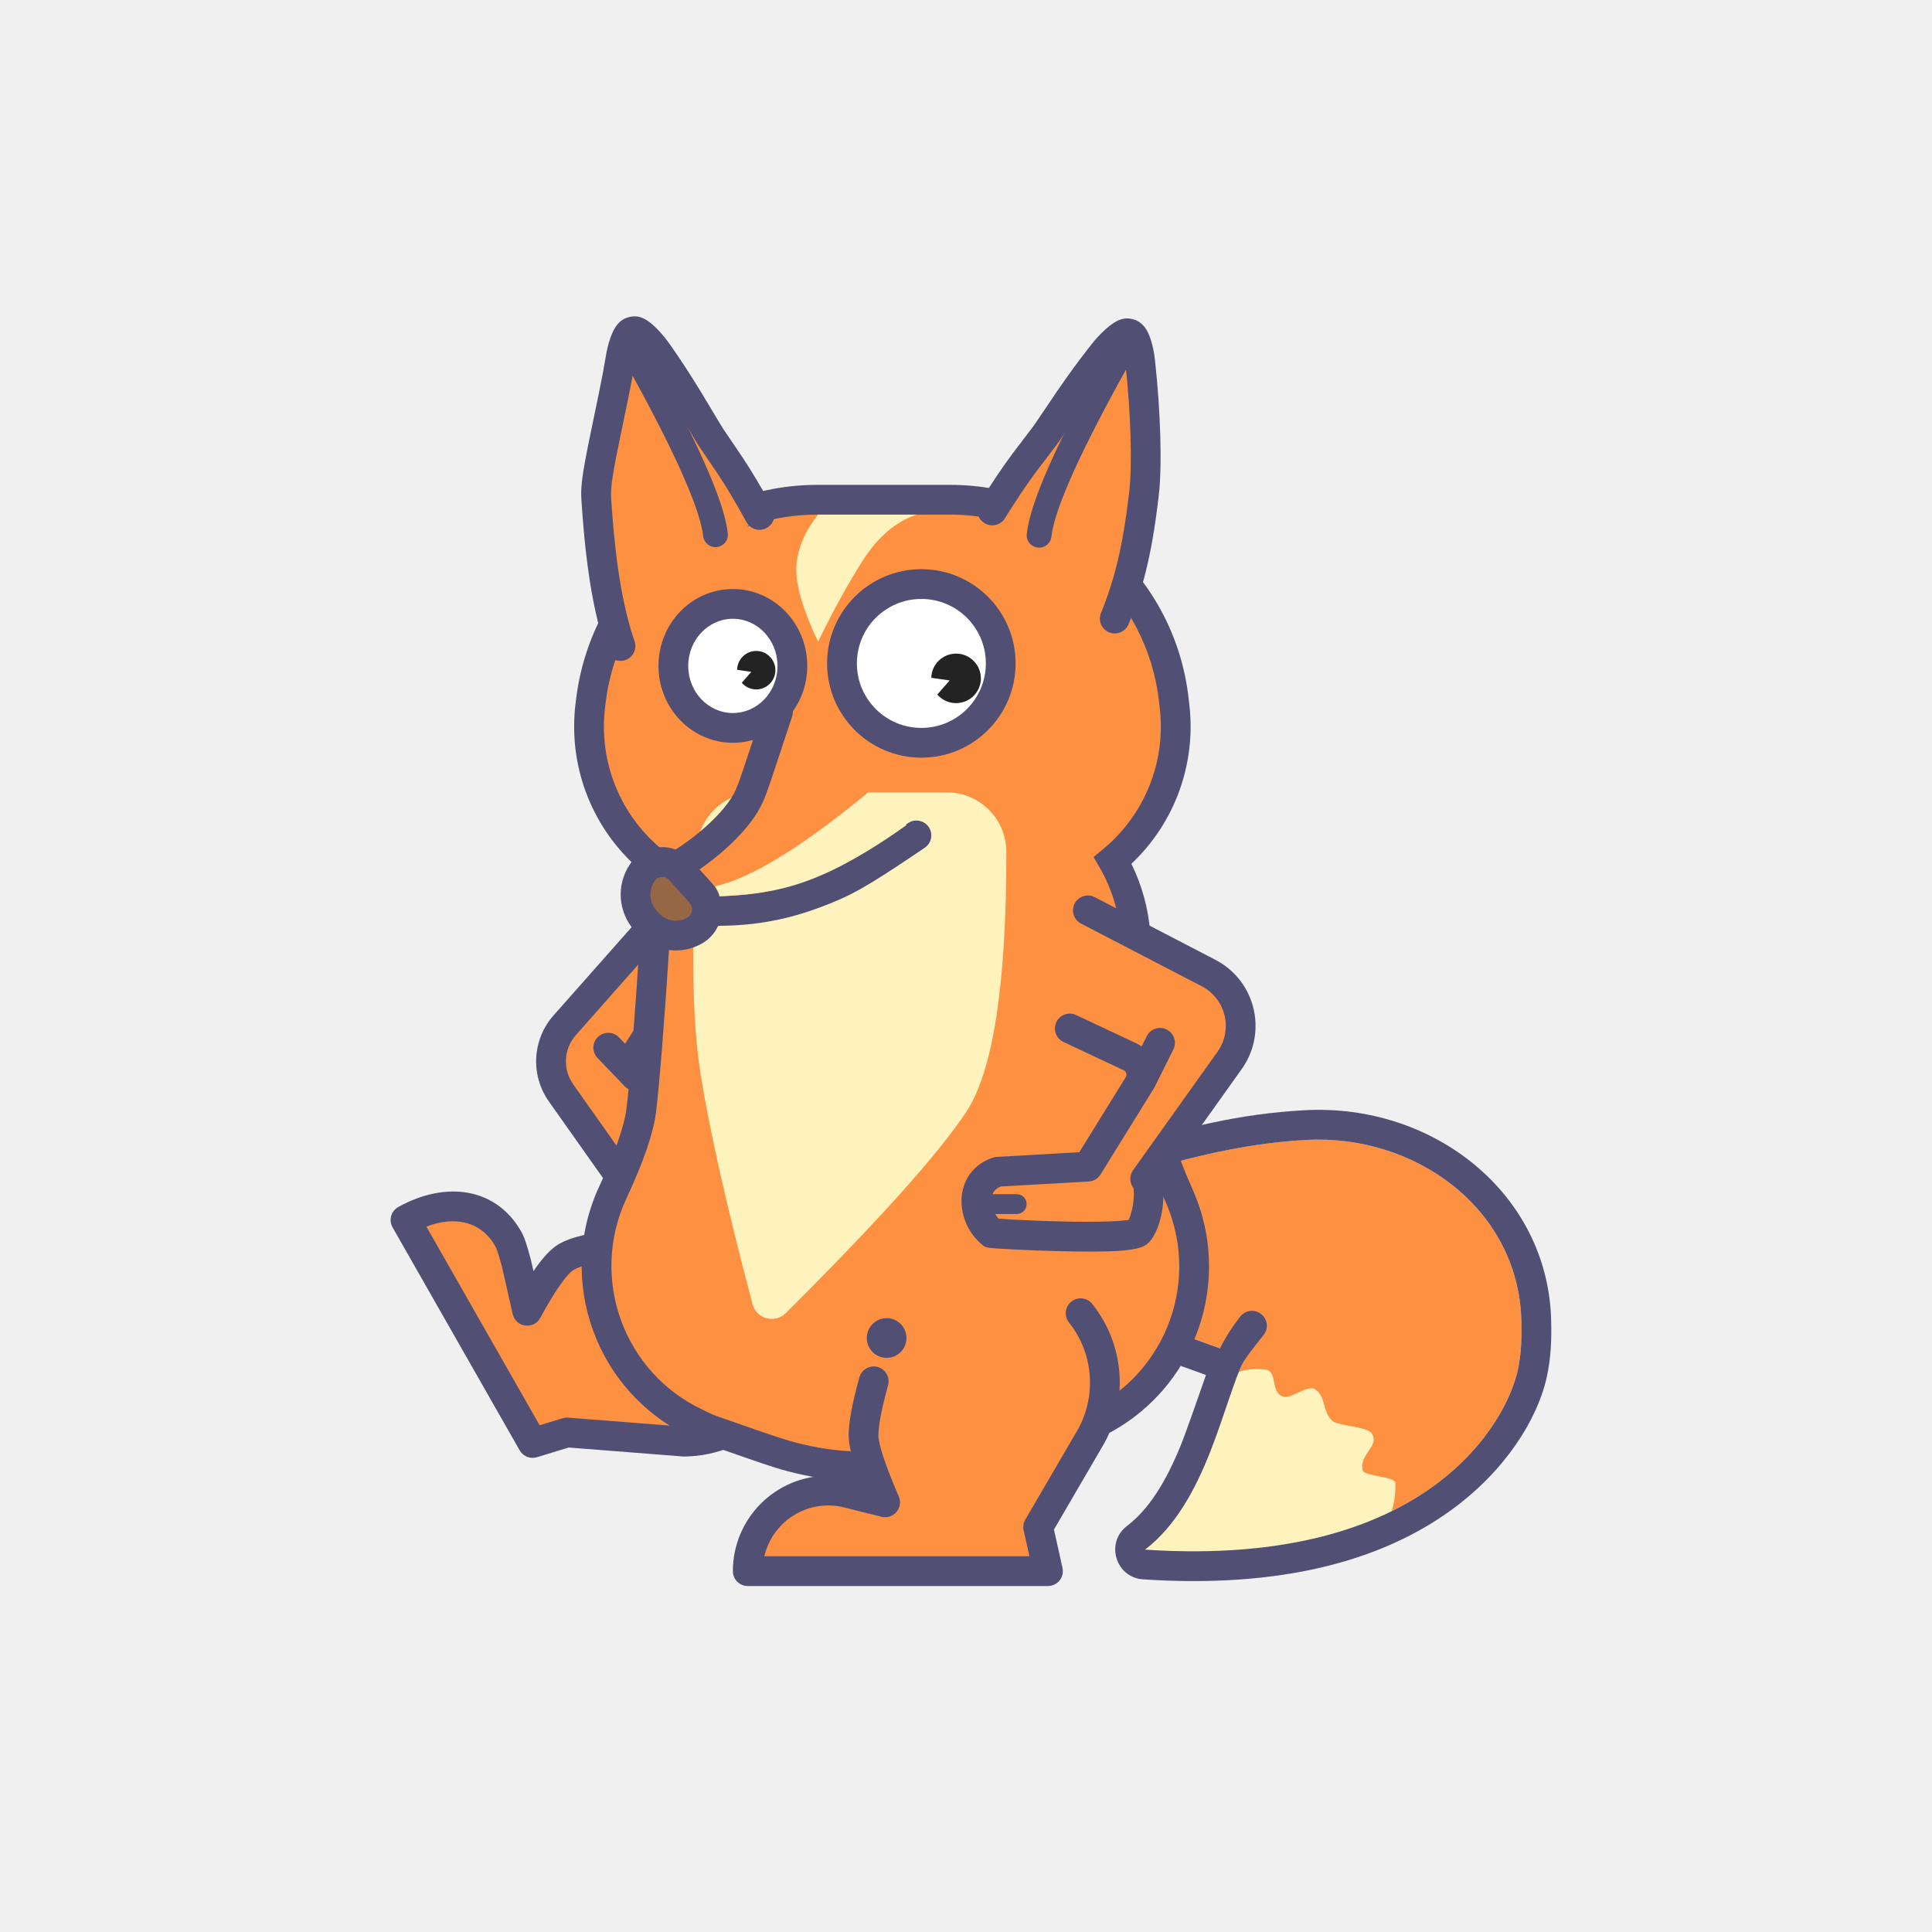
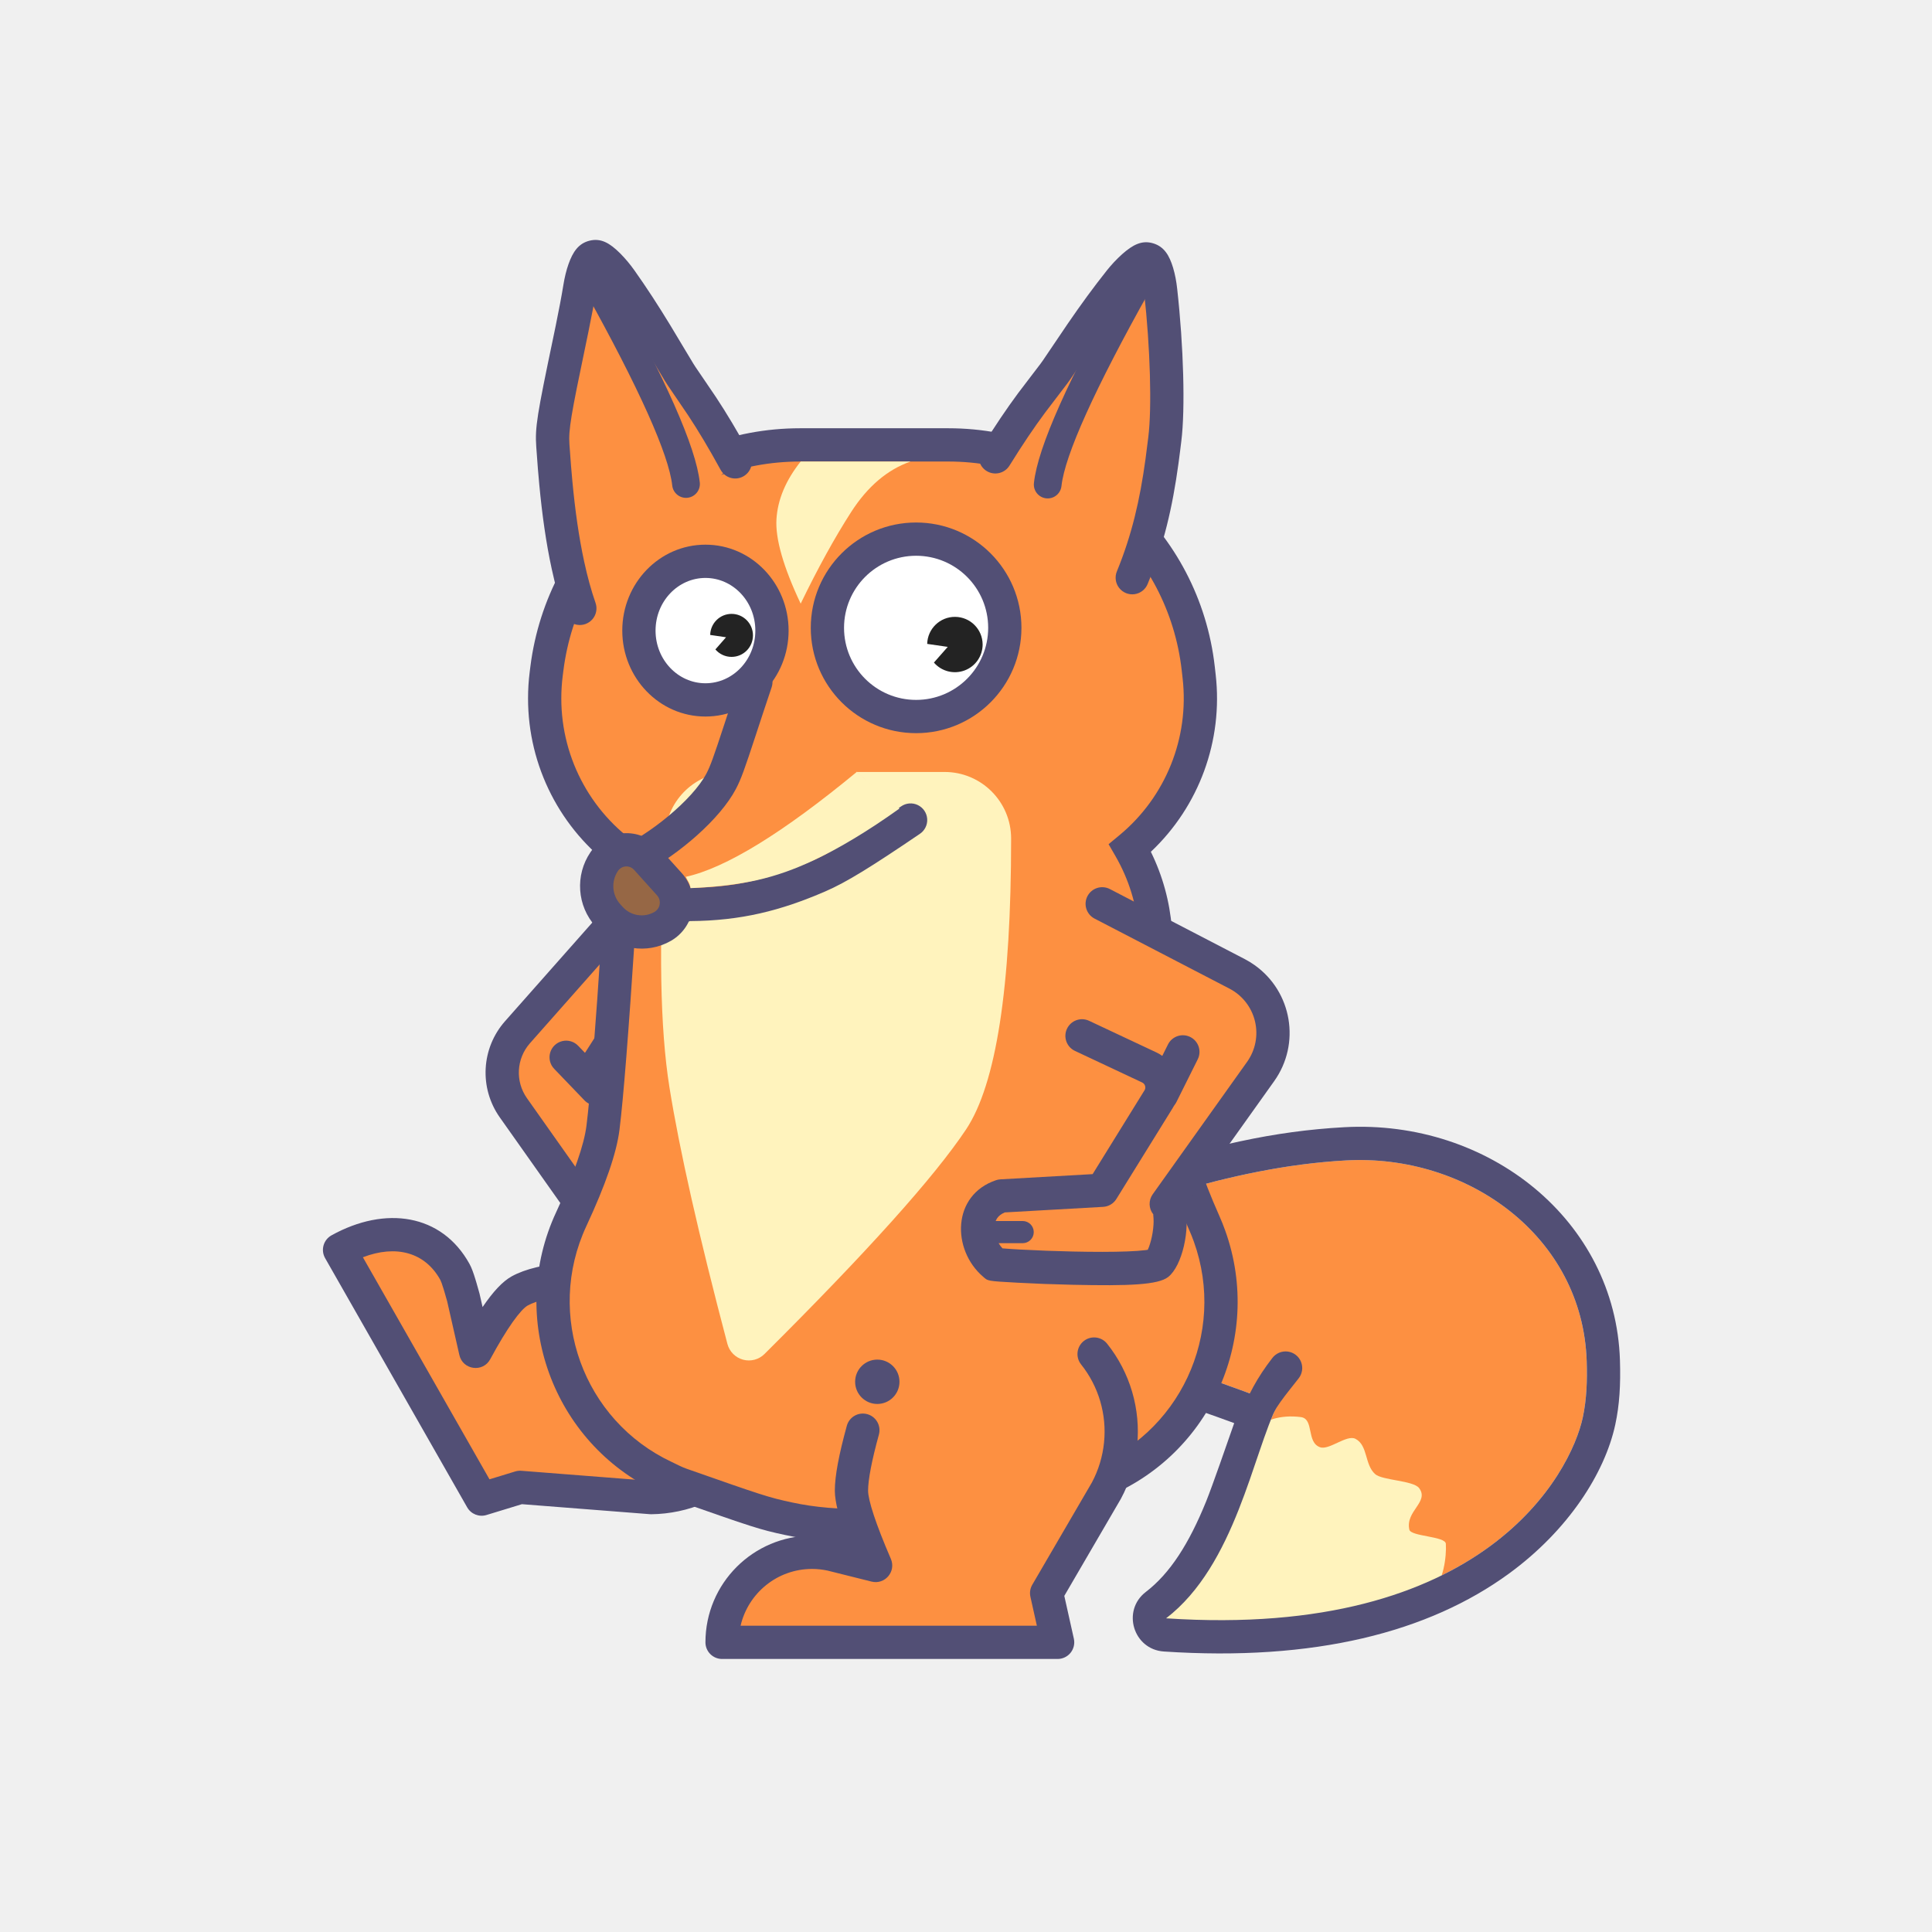
- <svg xmlns="http://www.w3.org/2000/svg" width="800px" height="800px" viewBox="25.6 25.6 972.8 972.8" class="icon" version="1.1">
+ <svg xmlns="http://www.w3.org/2000/svg" width="800px" height="800px" viewBox="76.8 76.8 870.4 870.4" class="icon" version="1.1">
  <path d="M541.971 633.791c39.397-10.917 86.59-31.177 141.235-34.207s106.653 34.204 108.429 90.499c0.267 8.512 0.022 17.041-1.776 25.373-5.365 24.881-44.097 99.962-187.717 90.419 31.234-23.952 39.122-74.247 50.278-96.371-14.483-6.194-51.297-18.884-110.45-38.065v-37.648z" fill="#FD9041" />
  <path d="M642.657 721.381c2.645-4.793 11.249-7.338 20.195-6.159 6.109 0.807 2.375 11.404 8.689 13.592 4.084 1.416 12.001-5.824 15.912-3.799 5.702 2.955 4.044 11.574 8.869 15.894 3.194 2.865 17.251 2.832 19.838 6.326 4.625 6.249-6.306 10.327-4.428 18.697 0.702 3.122 16.224 2.93 16.444 6.361 0.365 5.699-1.044 17.083-6.419 22.173-16.956 16.057-57.756 21.259-122.403 15.607 19.351-41.889 33.785-71.455 43.303-88.693z" fill="#FFF3BD" />
  <path d="M647.98 718.93c2.38-7.29 8.239-13.891 13.831-21.089a7.493 7.493 0 1 0-11.833-9.191c-6.616 8.512-11.411 17.273-14.351 26.274a7.493 7.493 0 0 0 4.798 9.448c3.931 1.281 6.271-1.509 7.555-5.442z" fill="#524F75" />
  <path d="M541.971 633.791v37.648c59.152 19.181 95.966 31.871 110.45 38.068-11.157 22.123-19.044 72.419-50.278 96.371 143.62 9.543 182.352-65.538 187.717-90.419 1.798-8.332 2.043-16.861 1.776-25.373-1.776-56.295-53.785-93.529-108.429-90.499s-101.838 23.287-141.235 34.204z m-4.623 51.902a14.985 14.985 0 0 1-10.362-14.254v-37.648a14.988 14.988 0 0 1 10.984-14.443c6.022-1.668 12.488-3.624 20.967-6.316 3.142-0.999 18.527-5.952 22.945-7.35 40.485-12.82 68.725-19.294 100.494-21.054 65.066-3.606 122.248 41.917 124.239 104.987 0.347 11.064-0.195 20.138-2.108 29.007-4.708 21.816-21.127 47.549-47.818 67.057-36.322 26.544-87.827 39.654-155.543 35.153-13.792-0.917-19.094-18.432-8.125-26.844 10.859-8.327 19.389-21.611 27.163-40.768 2.797-6.901 9.503-26.297 12.643-35.283-18.789-6.938-50.72-17.728-95.479-32.244z" fill="#524F75" />
  <path d="M334.91 652.78c-10.992 0.972-18.971 2.835-23.939 5.587s-11.604 11.831-19.911 27.236l-5.542-24.401c-0.834-2.775-2.388-8.894-3.791-11.426-10.842-19.561-32.461-20.68-51.949-9.878l64.005 112.275 17.326-5.292 59.067 4.615a55.643 55.643 0 0 0 21.237-4.491 55.541 55.541 0 0 0 29.586-30.018" fill="#FD9041" />
  <path d="M292.824 659.546a2465.692 2465.692 0 0 0-1.334-4.693 160.568 160.568 0 0 0-0.51-1.708c-0.937-3.072-1.748-5.277-2.702-7.001-12.45-22.466-37.848-26.262-62.134-12.8a7.493 7.493 0 0 0-2.877 10.262l64.005 112.278a7.493 7.493 0 0 0 8.699 3.454l15.967-4.878 57.654 4.506c0.225 0.017 0.452 0.027 0.677 0.022a63.171 63.171 0 0 0 24.091-5.095 63.018 63.018 0 0 0 33.565-34.054 7.493 7.493 0 0 0-13.856-5.704 48.031 48.031 0 0 1-25.607 25.982 48.228 48.228 0 0 1-18.055 3.884l-58.718-4.588a7.538 7.538 0 0 0-2.772 0.302l-11.594 3.542L240.29 643.219c14.905-5.732 27.97-2.278 34.881 10.19 0.287 0.517 0.837 2.018 1.476 4.111 0.145 0.47 0.292 0.972 0.452 1.519 0.147 0.502 0.869 3.055 1.164 4.056l5.49 24.169c1.534 6.748 10.617 7.987 13.901 1.896 7.62-14.131 13.687-22.431 16.948-24.239 3.861-2.14 10.927-3.791 20.967-4.678a7.493 7.493 0 0 0-1.316-14.928c-11.946 1.056-20.84 3.132-26.914 6.499-4.081 2.263-8.359 6.826-13.125 13.844l-1.391-6.112z" fill="#524F75" />
  <path d="M352.338 493.908l22.973 16.499-33.43 52.224 46.57 44.179L358.425 647.118l-50.338-71.235a27.478 27.478 0 0 1 1.861-34.059l42.391-47.916z" fill="#FD9041" />
  <path d="M353.465 503.94L315.559 546.791a19.98 19.98 0 0 0-1.354 24.768l44.377 62.804 19.883-26.691-41.742-39.604a7.498 7.498 0 0 1-1.154-9.476l29.601-46.242-11.706-8.409z m-1.936 57.519l42.079 39.916a7.493 7.493 0 0 1 0.852 9.913l-30.026 40.306c-3.042 4.086-9.189 4.006-12.128-0.152L301.968 580.208a34.966 34.966 0 0 1 2.368-43.348l42.391-47.918a7.493 7.493 0 0 1 9.983-1.121l22.973 16.499a7.493 7.493 0 0 1 1.938 10.125l-30.091 47.014z" fill="#524F75" />
  <path d="M350.947 562.176l-13.664-14.224a7.493 7.493 0 1 0-10.807 10.382l13.664 14.224a7.493 7.493 0 0 0 10.807-10.382z" fill="#524F75" />
  <path d="M585.885 458.859c21.949-18.192 34.589-46.787 31.155-77.272l-0.4-3.544C610.172 320.622 561.719 277.229 504.075 277.229h-66.835c-57.928 0-106.808 43.2-114.066 100.812l-0.302 2.403A87.827 87.827 0 0 0 322.185 391.4c0 31.349 16.456 58.848 41.18 74.285a87.452 87.452 0 0 0-7.935 31.172c-2.93 44.836-5.255 74.15-6.971 87.942-1.194 9.586-5.957 23.33-14.294 41.227-20.38 43.765-1.509 95.809 42.151 116.239 2.62 1.224 4.526 2.308 7.255 3.269 40.138 14.109 51.145 18.819 86.321 18.714 35.173-0.105 60.376-4.598 99.368-18.714 45.318-16.409 68.783-66.538 52.414-111.963a85.981 85.981 0 0 0-2.31-5.759c-8.199-18.532-12.897-32.868-14.084-43.013-1.683-14.363-4.353-44.134-8.02-89.313a87.25 87.25 0 0 0-11.376-36.627z" fill="#FD9041" />
  <path d="M604.732 494.884c3.659 45.088 6.326 74.802 7.992 89.046 1.081 9.241 5.567 22.948 13.494 40.848 0.907 2.053 1.743 4.138 2.505 6.254 17.768 49.312-7.705 103.729-56.912 121.546-39.207 14.199-65.284 19.056-101.898 19.164-16.451 0.05-27.95-0.937-39.506-3.422-11.394-2.448-14.391-3.439-49.319-15.717a44.606 44.606 0 0 1-4.665-1.963c-0.192-0.09-2.56-1.251-3.279-1.588-47.404-22.183-67.891-78.676-45.768-126.184 8.035-17.253 12.575-30.35 13.649-38.989 1.693-13.597 4.009-42.823 6.928-87.507a95.095 95.095 0 0 1 6.107-27.915A94.907 94.907 0 0 1 314.693 391.4c0-3.976 0.25-7.95 0.747-11.893l0.302-2.403C323.472 315.752 375.533 269.737 437.241 269.737h66.835c61.46 0 113.115 46.26 120.013 107.465l0.397 3.544a94.945 94.945 0 0 1-29.206 79.802 94.945 94.945 0 0 1 9.453 34.336z m-23.629-41.792a79.972 79.972 0 0 0 28.492-70.666l-0.4-3.544c-6.044-53.633-51.292-94.158-105.12-94.158h-66.835C383.093 284.722 337.396 325.11 330.61 378.977l-0.305 2.403A80.491 80.491 0 0 0 329.678 391.4a79.937 79.937 0 0 0 37.656 67.929l5.617 3.507-2.787 6.004a79.929 79.929 0 0 0-7.255 28.507c-2.94 44.986-5.27 74.39-7.013 88.381-1.311 10.53-6.299 24.916-14.935 43.465-18.637 40.018-1.381 87.609 38.535 106.286 0.862 0.402 3.324 1.608 3.409 1.651 1.236 0.589 2.143 0.982 3.154 1.336 34.057 11.971 37.026 12.952 47.499 15.203 10.402 2.238 20.862 3.134 36.315 3.087 34.841-0.102 59.215-4.643 96.84-18.267 41.427-15 62.886-60.836 47.918-102.378a79.24 79.24 0 0 0-2.113-5.265c-8.482-19.159-13.382-34.127-14.676-45.173-1.693-14.481-4.371-44.307-8.045-89.578a79.762 79.762 0 0 0-10.4-33.495l-3.159-5.477 4.865-4.031z" fill="#524F75" />
  <path d="M437.518 348.754c7.745-15.989 15.325-29.751 22.743-41.282S476.6 288.356 487.024 284.722H437.518c-6.721 8.469-10.355 17.116-10.907 25.94s3.082 21.519 10.907 38.093z" fill="#FFF3BD" />
  <path d="M406.353 424.585h96.001c16.549 0 29.963 13.412 29.971 29.961 0.025 67.06-6.751 110.769-20.325 131.127-14.276 21.409-44.537 55.119-90.781 101.129a9.99 9.99 0 0 1-16.706-4.536c-12.885-48.815-21.586-87.342-26.11-115.582-4.251-26.534-4.905-64.505-1.968-113.909C377.376 436.943 390.494 424.585 406.353 424.585z" fill="#FFF3BD" />
  <path d="M465.558 721.026c-3.439 12.495-5.16 21.596-5.16 27.311 0 5.709 3.624 16.951 10.872 33.73l-19.988-4.995a40.441 40.441 0 0 0-8.632-0.932C420.26 776.14 402.107 794.299 402.107 816.702h151.17l-4.943-22.166 26.926-46.2a56.165 56.165 0 0 0 6.376-20.865A56.003 56.003 0 0 0 569.716 686.829" fill="#FD9041" />
  <path d="M453.098 769.801a48.498 48.498 0 0 0-10.447-1.154C416.119 768.647 394.615 790.163 394.615 816.702a7.493 7.493 0 0 0 7.493 7.493h151.17a7.493 7.493 0 0 0 7.315-9.124l-4.306-19.299 25.45-43.665a63.875 63.875 0 0 0 7.353-23.879 63.448 63.448 0 0 0-13.514-46.065 7.493 7.493 0 0 0-11.726 9.333 48.5 48.5 0 0 1 10.332 35.223 48.635 48.635 0 0 1-5.465 17.965l-26.859 46.08a7.485 7.485 0 0 0-0.839 5.405l2.907 13.042H410.452c3.392-14.656 16.521-25.578 32.199-25.578 2.365 0 4.723 0.257 7.033 0.759l19.768 4.943c6.022 1.506 11.157-4.543 8.694-10.242-6.831-15.815-10.255-26.439-10.255-30.755 0-4.868 1.616-13.427 4.893-25.323a7.493 7.493 0 0 0-14.448-3.974c-3.606 13.095-5.43 22.745-5.43 29.296 0 5.068 1.946 12.555 5.844 22.875l-5.652-1.414z" fill="#524F75" />
  <path d="M472.039 699.317m-9.99 0a9.99 9.99 0 1 0 19.98 0 9.99 9.99 0 1 0-19.98 0Z" fill="#524F75" />
  <path d="M338.01 350.822c-8.924-25.538-11.097-58.815-12.138-73.253-0.969-13.409 7.947-45.443 12.176-71.415 0.602-3.694 2.518-12.74 6.151-13.647 3.599-0.897 10.115 7.34 12.261 10.362 12.425 17.525 21.267 33.555 26.229 41.532 5.425 8.721 11.811 15.81 25.36 40.513" fill="#FD9041" />
  <path d="M350.348 207.205c5.375 7.583 10.365 15.278 15.627 23.909 2.14 3.514 9.054 15.16 10.355 17.246 0.38 0.612 0.774 1.229 1.184 1.861 1.299 1.996 7.413 10.829 9.366 13.792 4.493 6.813 9.084 14.443 14.601 24.506a7.493 7.493 0 0 0 13.14-7.205c-5.712-10.412-10.51-18.392-15.23-25.548-2.088-3.169-8.167-11.946-9.313-13.709a95.891 95.891 0 0 1-1.024-1.611c-1.199-1.926-8.065-13.489-10.282-17.126-5.427-8.909-10.6-16.884-16.199-24.781a60.846 60.846 0 0 0-6.424-7.643c-4.596-4.553-8.577-6.951-13.762-5.659-4.94 1.231-7.488 4.99-9.461 10.537-1.024 2.88-1.778 6.127-2.275 9.176-0.869 5.335-1.976 11.182-3.472 18.482a1297.932 1297.932 0 0 1-1.131 5.457c-7.24 34.616-8.284 40.48-7.653 49.219 0.667 9.228 0.839 11.489 1.351 16.916 1.289 13.694 3.052 26.252 5.592 37.98 1.591 7.348 3.444 14.129 5.597 20.29a7.493 7.493 0 1 0 14.146-4.945c-1.936-5.537-3.629-11.736-5.098-18.517-2.395-11.064-4.081-23.062-5.317-36.212-0.497-5.28-0.667-7.48-1.324-16.594-0.475-6.556 0.709-13.205 7.375-45.071 0.422-2.026 0.794-3.811 1.144-5.517 1.534-7.483 2.675-13.514 3.582-19.081a44.282 44.282 0 0 1 1.069-4.875c1.374 1.479 2.78 3.234 3.836 4.723z" fill="#524F75" />
  <path d="M340.118 207.497c24.801 44.551 38.035 74.242 39.534 88.027a6.244 6.244 0 1 0 12.415-1.351c-1.751-16.079-15.375-46.647-41.037-92.747a6.241 6.241 0 0 0-8.492-2.418 6.236 6.236 0 0 0-2.42 8.489z" fill="#524F75" />
  <path d="M590.965 336.097c8.956-25.575 10.332-48.652 11.361-63.118 0.957-13.434-1.096-40.733-5.4-66.765-0.609-3.701-2.555-12.77-6.221-13.684-3.629-0.904-10.185 7.34-12.338 10.365-12.498 17.54-21.384 33.59-26.377 41.577-5.455 8.731-11.878 15.822-25.498 40.555" fill="#FD9041" />
  <path d="M587.189 207.972c-5.794 7.295-11.212 14.726-16.946 23.08-2.333 3.399-9.883 14.678-11.296 16.696-0.415 0.592-0.839 1.189-1.289 1.798-1.404 1.926-8.01 10.435-10.128 13.295-4.87 6.574-9.878 13.961-15.942 23.727a7.493 7.493 0 0 1-12.733-7.905c6.279-10.11 11.514-17.835 16.629-24.741 2.263-3.057 8.826-11.511 10.07-13.215 0.387-0.532 0.759-1.046 1.114-1.556 1.301-1.863 8.799-13.062 11.217-16.584 5.914-8.619 11.529-16.322 17.565-23.919a60.491 60.491 0 0 1 6.856-7.3c4.84-4.291 8.961-6.471 14.069-4.91 4.868 1.489 7.233 5.377 8.931 11.017 0.884 2.937 1.479 6.229 1.821 9.306 2.922 26.107 3.676 54.297 1.888 68.71l-0.282 2.283-0.302 2.433c-0.24 1.921-0.46 3.604-0.687 5.28-2.717 19.956-6.668 36.782-13.879 54.367a7.493 7.493 0 1 1-13.864-5.687c6.654-16.234 10.332-31.901 12.892-50.705a632.35 632.35 0 0 0 1.251-9.815c1.616-13.05 0.894-40.161-1.908-65.201a43.607 43.607 0 0 0-0.859-5.063 49.739 49.739 0 0 0-4.188 4.61z" fill="#524F75" />
  <path d="M594.879 207.55c-25.006 44.624-38.348 74.362-39.861 88.164a6.244 6.244 0 1 1-12.413-1.359c1.763-16.109 15.502-46.729 41.38-92.909a6.239 6.239 0 0 1 8.497-2.393 6.236 6.236 0 0 1 2.398 8.497z" fill="#524F75" />
  <path d="M364.644 360.898a31.22 29.971 90 1 0 59.941 0 31.22 29.971 90 1 0-59.941 0Z" fill="#FFFFFF" />
  <path d="M394.615 399.61C373.855 399.61 357.151 382.212 357.151 360.898S373.855 322.185 394.615 322.185s37.463 17.398 37.463 38.712S415.374 399.61 394.615 399.61z m0-14.985c12.343 0 22.478-10.557 22.478-23.727S406.958 337.171 394.615 337.171s-22.478 10.557-22.478 23.727S382.272 384.624 394.615 384.624z" fill="#524F75" />
  <path d="M399.095 369.382a9.593 9.593 0 0 0 7.293 3.357c5.32 0 9.633-4.338 9.633-9.688 0-5.352-4.313-9.688-9.633-9.688-5.255 0-9.528 4.231-9.633 9.491l7.143 1.044-4.803 5.485z" fill="#232323" />
  <path d="M489.522 359.649m-39.961 0a39.961 39.961 0 1 0 79.922 0 39.961 39.961 0 1 0-79.922 0Z" fill="#FFFFFF" />
  <path d="M489.522 407.102C463.313 407.102 442.068 385.856 442.068 359.649S463.313 312.195 489.522 312.195s47.454 21.247 47.454 47.454-21.244 47.454-47.454 47.454z m0-14.985c17.932 0 32.468-14.536 32.468-32.468S507.454 327.18 489.522 327.18 457.054 341.716 457.054 359.649s14.536 32.468 32.468 32.468z" fill="#524F75" />
  <path d="M497.549 375.303A12.488 12.488 0 0 0 519.493 367.141a12.49 12.49 0 0 0-24.976-0.255l9.258 1.346-6.226 7.071z" fill="#232323" />
  <path d="M486.994 446.267c-17.223 11.691-31.087 20.792-41.28 25.205-14.868 6.441-33.22 12.79-59.275 12.79-2.84 1.231-13.105 1.886-15.58 0.045-3.849-2.865-17.803-16.122-13.225-18.082 13.292-5.687 36.027-22.193 44.069-37.463 3.442-6.539 6.566-17.818 15.645-44.729" fill="#FD9041" />
  <path d="M366.804 470.126c16.032-8.567 34.376-24.299 41.512-37.851 2.34-4.443 3.851-8.664 9.056-24.534a2271.869 2271.869 0 0 1 7.058-21.292 7.49 7.49 0 1 0-14.199-4.788c-2.368 7.018-3.821 11.416-7.098 21.412-4.848 14.786-6.314 18.872-8.077 22.218-6.294 11.953-26.102 27.955-40.383 34.067-6.064 2.595-6.569 8.299-4.258 13.287 1.036 2.238 2.727 4.596 4.995 7.21 3.344 3.856 8.167 8.402 10.959 10.482 4.328 3.222 15.21 3.237 21.314 1.431 22.88-0.157 40.73-4.628 60.993-13.402 9.536-4.131 20.672-11.059 42.511-25.882a7.493 7.493 0 1 0-8.417-12.398c-20.982 14.244-31.714 20.92-40.048 24.531-18.889 8.182-35.078 12.173-56.298 12.173h-1.553l-1.424 0.617c0.04-0.017-0.554 0.122-1.396 0.247-1.121 0.165-2.455 0.277-3.756 0.312a22.9 22.9 0 0 1-3.392-0.125c-2.275-1.691-5.717-4.983-8.1-7.717z" fill="#524F75" />
  <path d="M367.166 463.36l10.959 10.959a12.368 12.368 0 0 1-2.048 19.144 19.006 19.006 0 0 1-23.732-2.54l-1.149-1.149a19.696 19.696 0 0 1-2.927-24.119 12.096 12.096 0 0 1 18.897-2.295z" fill="#966745" />
  <path d="M362.439 468.66a4.603 4.603 0 0 0-7.225 0.492 12.211 12.211 0 0 0 1.029 15.02l1.089 1.206a11.514 11.514 0 0 0 14.276 2.29 4.878 4.878 0 0 0 1.201-7.495l-10.37-11.514z m11.137-10.028l10.37 11.516a19.863 19.863 0 0 1-4.893 30.525 26.502 26.502 0 0 1-32.858-5.267l-1.089-1.209a27.188 27.188 0 0 1-2.29-33.46 19.586 19.586 0 0 1 30.76-2.105z" fill="#524F75" />
  <path d="M387.904 476.922c23.465-1.079 38.065-4.363 55.578-12.598 11.674-5.492 24.524-13.247 38.547-23.262l-19.169-16.556c-33.425 27.586-59.125 43.358-77.102 47.319 0.964 2.011 1.833 2.857 2.145 5.098z" fill="#FFF3BD" />
  <path d="M573.365 483.99l60.771 31.552c1.249 0.647 2.445 1.381 3.591 2.195 13.477 9.608 16.614 28.322 7.006 41.799l-42.523 59.657c4.123 5.14 0.45 23.679-3.746 27.019-5.157 4.101-72.814 0.999-73.975 0-8.317-7.173-11.916-25.43 3.447-30.613l45.431-2.567 25.415-41.032a9.985 9.985 0 0 0-4.243-14.301l-30.273-14.224" fill="#FD9041" />
  <path d="M593.883 639.853c-0.297 0.05-0.629 0.097-0.999 0.147-2.006 0.262-4.81 0.465-8.277 0.594-6.431 0.247-14.928 0.25-24.464 0.04a740.03 740.03 0 0 1-23.914-0.904 270.98 270.98 0 0 1-7.785-0.524c-2.278-2.415-3.606-5.909-3.616-9.069-0.012-3.419 1.359-5.747 4.655-7.123l44.307-2.503a7.493 7.493 0 0 0 5.947-3.537l25.415-41.032a17.478 17.478 0 0 0-7.428-25.031l-30.273-14.221a7.488 7.488 0 0 0-9.965 3.594 7.488 7.488 0 0 0 3.594 9.965l30.273 14.224c1.249 0.584 1.786 2.073 1.196 3.322-0.027 0.057-7.86 12.715-23.5 37.97l-41.537 2.35c-0.674 0.04-1.336 0.165-1.973 0.38-19.988 6.743-19.913 31.342-5.944 43.388 2.42 2.09 1.504 2.011 15.797 2.807 7.163 0.4 15.992 0.739 24.419 0.922 25.71 0.567 38.782 0.065 43.315-3.537 6.296-5.01 9.98-21.499 7.518-31.809l40.191-56.38c12.011-16.849 8.087-40.243-8.761-52.251a37.376 37.376 0 0 0-4.483-2.745l-60.771-31.549a7.493 7.493 0 0 0-6.908 13.3l60.776 31.549a22.476 22.476 0 0 1 7.945 33l-42.523 59.654a7.493 7.493 0 0 0 0.26 9.039c-0.045 0.297 0.057 0.942 0.112 1.736 0.122 1.816-0.025 4.131-0.417 6.554-0.387 2.373-0.984 4.675-1.666 6.469a16.259 16.259 0 0 1-0.514 1.211z" fill="#524F75" />
  <path d="M522.907 636.878h14.621a4.995 4.995 0 0 0 0-9.99h-14.621a4.995 4.995 0 0 0 0 9.99zM606.855 573.19l9.591-19.241a7.493 7.493 0 0 0-13.412-6.683l-9.588 19.241a7.49 7.49 0 1 0 13.409 6.683z" fill="#524F75" />
</svg>
